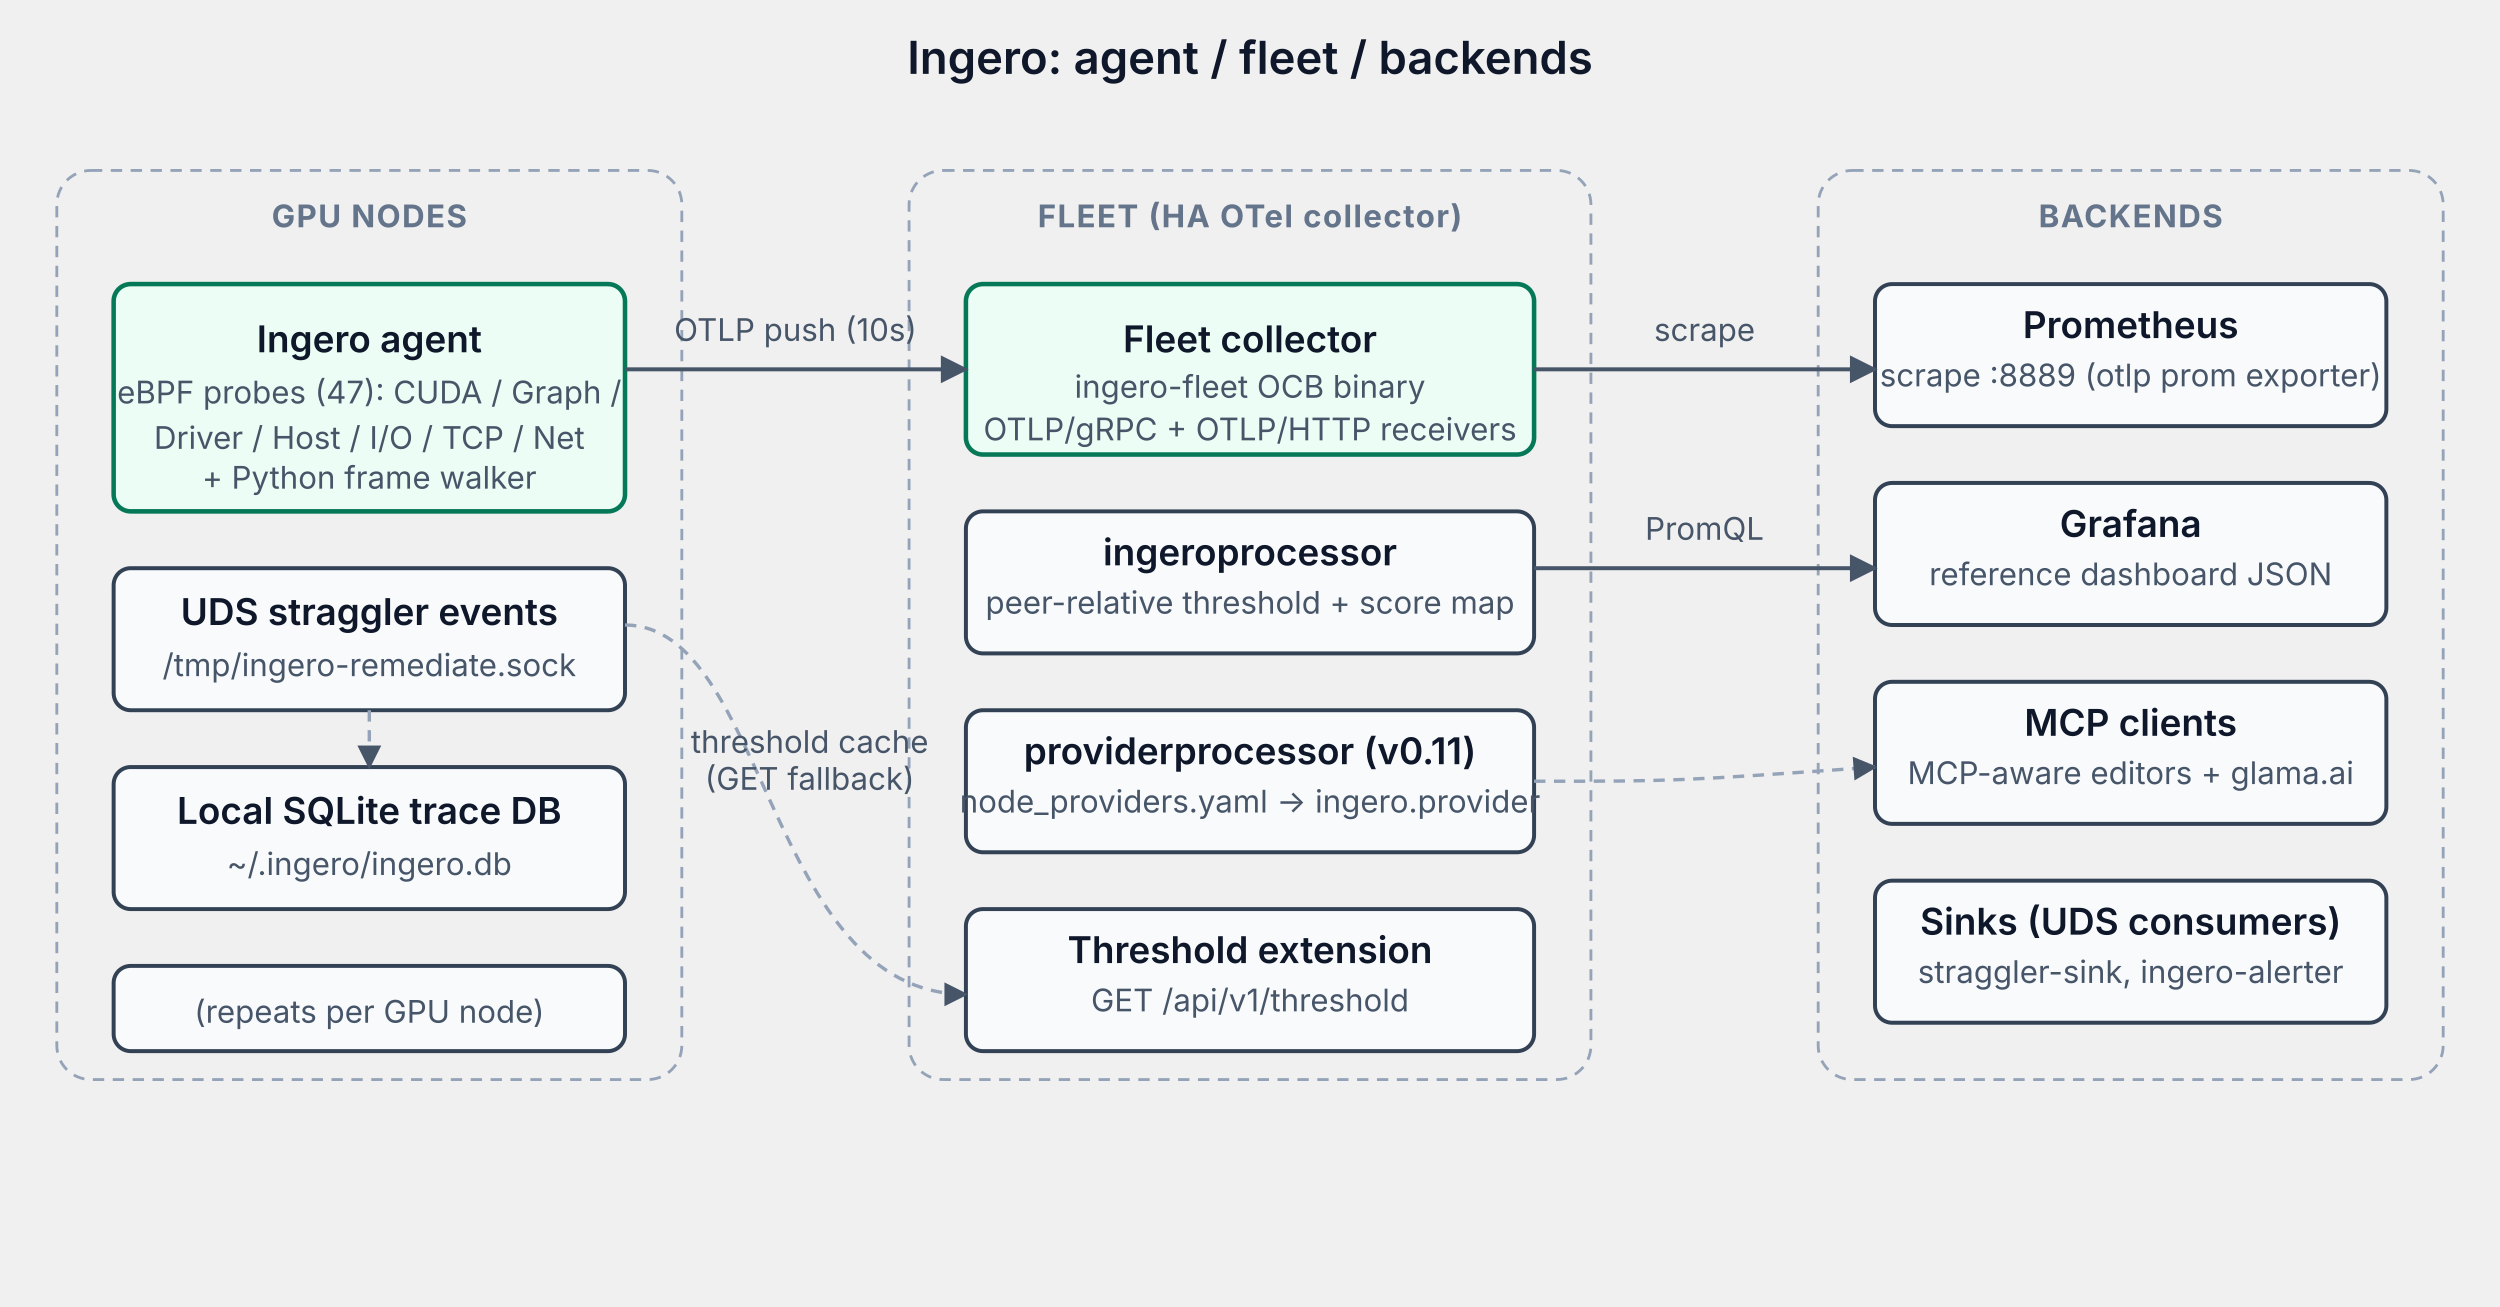
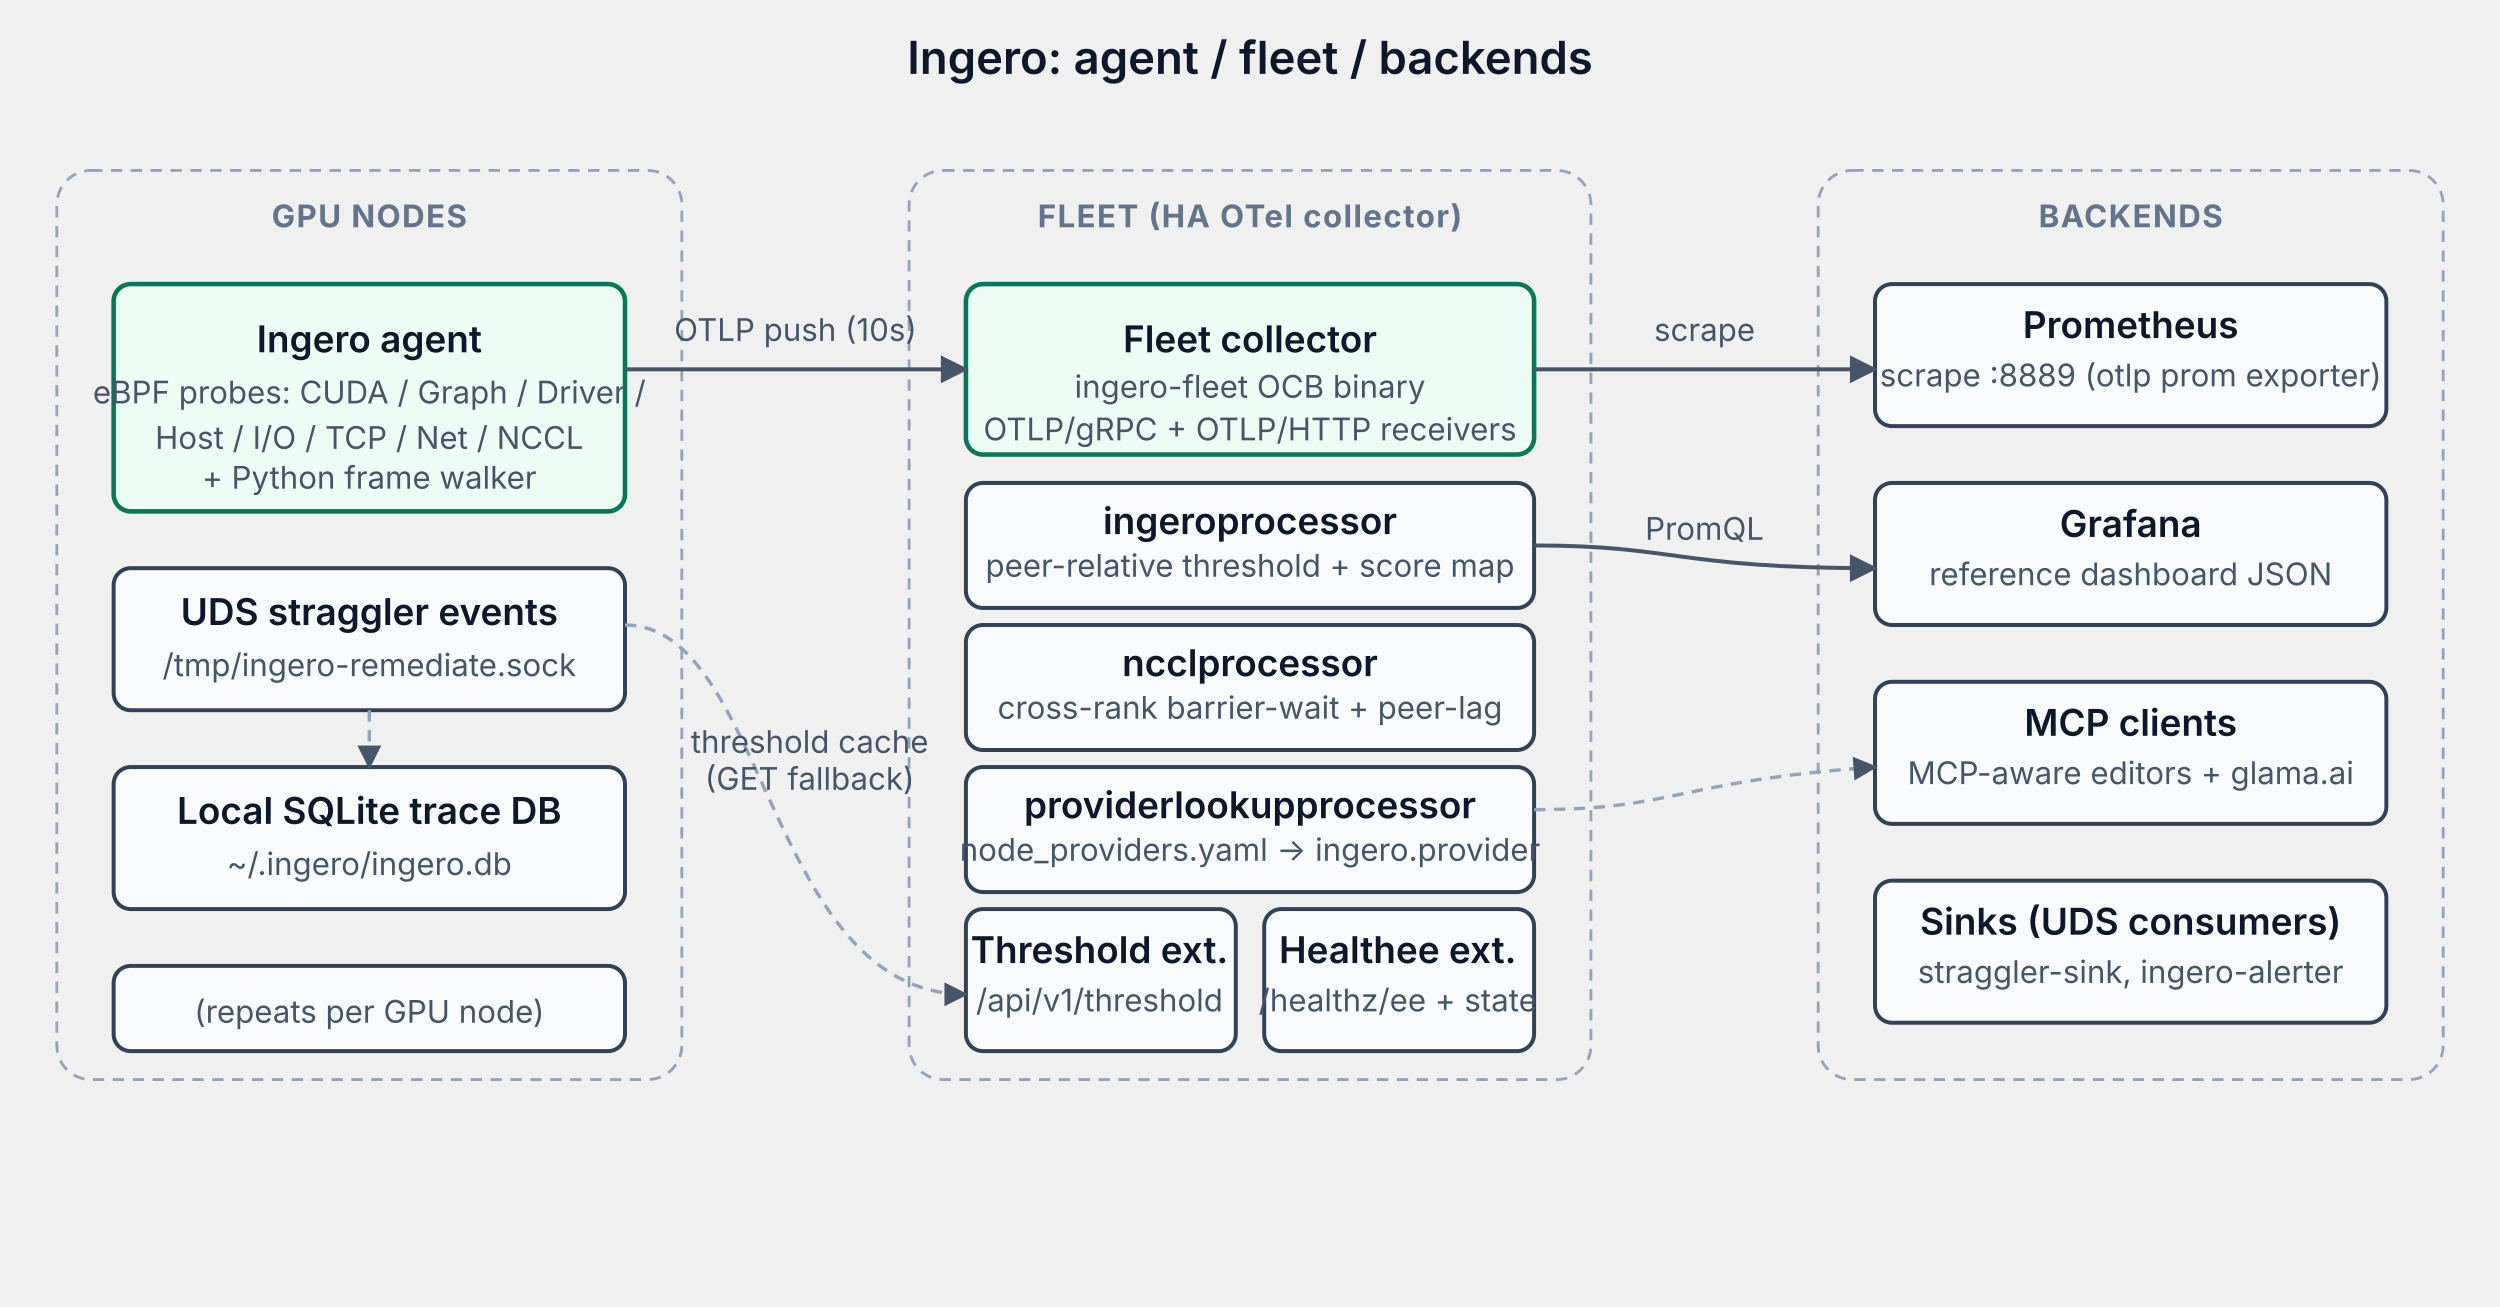
<svg xmlns="http://www.w3.org/2000/svg" viewBox="0 0 880 460" font-family="Inter, system-ui, sans-serif" font-size="13">
  <defs>
    <marker id="arrow" viewBox="0 0 10 10" refX="9" refY="5" markerWidth="7" markerHeight="7" orient="auto-start-reverse">
      <path d="M 0 0 L 10 5 L 0 10 z" fill="#475569" />
    </marker>
    <style>
      .node    { fill: #f8fafc; stroke: #334155; stroke-width: 1.4; rx: 6; ry: 6; }
      .node-em { fill: #ecfdf5; stroke: #047857; stroke-width: 1.6; rx: 6; ry: 6; }
      .group   { fill: none;     stroke: #94a3b8; stroke-width: 1; stroke-dasharray: 4 3; rx: 12; ry: 12; }
      .label   { fill: #0f172a; font-weight: 600; }
      .sub     { fill: #475569; font-size: 11px; }
      .group-l { fill: #64748b; font-size: 11px; font-weight: 700; letter-spacing: 0.5px; }
      .edge    { stroke: #475569; stroke-width: 1.4; fill: none; marker-end: url(#arrow); }
      .edge-d  { stroke: #94a3b8; stroke-width: 1.2; stroke-dasharray: 4 3; fill: none; marker-end: url(#arrow); }
      .pill    { fill: #fff; stroke: #cbd5e1; stroke-width: 1; rx: 4; ry: 4; }
    </style>
  </defs>
  <text x="440" y="26" text-anchor="middle" class="label" font-size="16">Ingero: agent / fleet / backends</text>
  <rect x="20" y="60" width="220" height="320" class="group" />
  <text x="130" y="80" text-anchor="middle" class="group-l">GPU NODES</text>
  <rect x="40" y="100" width="180" height="80" class="node-em" />
  <text x="130" y="124" text-anchor="middle" class="label">Ingero agent</text>
-   <text x="130" y="142" text-anchor="middle" class="sub">eBPF probes (47): CUDA / Graph /</text>
-   <text x="130" y="158" text-anchor="middle" class="sub">Driver / Host / I/O / TCP / Net</text>
+   <text x="130" y="142" text-anchor="middle" class="sub">eBPF probes: CUDA / Graph / Driver /</text>
+   <text x="130" y="158" text-anchor="middle" class="sub">Host / I/O / TCP / Net / NCCL</text>
  <text x="130" y="172" text-anchor="middle" class="sub">+ Python frame walker</text>
  <rect x="40" y="200" width="180" height="50" class="node" />
  <text x="130" y="220" text-anchor="middle" class="label">UDS straggler events</text>
  <text x="130" y="238" text-anchor="middle" class="sub">/tmp/ingero-remediate.sock</text>
  <rect x="40" y="270" width="180" height="50" class="node" />
  <text x="130" y="290" text-anchor="middle" class="label">Local SQLite trace DB</text>
  <text x="130" y="308" text-anchor="middle" class="sub">~/.ingero/ingero.db</text>
  <rect x="40" y="340" width="180" height="30" class="node" />
  <text x="130" y="360" text-anchor="middle" class="sub">(repeats per GPU node)</text>
  <rect x="320" y="60" width="240" height="320" class="group" />
  <text x="440" y="80" text-anchor="middle" class="group-l">FLEET (HA OTel collector)</text>
  <rect x="340" y="100" width="200" height="60" class="node-em" />
  <text x="440" y="124" text-anchor="middle" class="label">Fleet collector</text>
  <text x="440" y="140" text-anchor="middle" class="sub">ingero-fleet OCB binary</text>
  <text x="440" y="155" text-anchor="middle" class="sub">OTLP/gRPC + OTLP/HTTP receivers</text>
-   <rect x="340" y="180" width="200" height="50" class="node" />
-   <text x="440" y="199" text-anchor="middle" class="label">ingeroprocessor</text>
-   <text x="440" y="216" text-anchor="middle" class="sub">peer-relative threshold + score map</text>
-   <rect x="340" y="250" width="200" height="50" class="node" />
-   <text x="440" y="269" text-anchor="middle" class="label">providerprocessor (v0.11)</text>
-   <text x="440" y="286" text-anchor="middle" class="sub">node_providers.yaml → ingero.provider</text>
-   <rect x="340" y="320" width="200" height="50" class="node" />
-   <text x="440" y="339" text-anchor="middle" class="label">Threshold extension</text>
-   <text x="440" y="356" text-anchor="middle" class="sub">GET /api/v1/threshold</text>
+   <rect x="340" y="170" width="200" height="44" class="node" />
+   <text x="440" y="188" text-anchor="middle" class="label">ingeroprocessor</text>
+   <text x="440" y="203" text-anchor="middle" class="sub">peer-relative threshold + score map</text>
+   <rect x="340" y="220" width="200" height="44" class="node" />
+   <text x="440" y="238" text-anchor="middle" class="label">ncclprocessor</text>
+   <text x="440" y="253" text-anchor="middle" class="sub">cross-rank barrier-wait + peer-lag</text>
+   <rect x="340" y="270" width="200" height="44" class="node" />
+   <text x="440" y="288" text-anchor="middle" class="label">providerlookupprocessor</text>
+   <text x="440" y="303" text-anchor="middle" class="sub">node_providers.yaml → ingero.provider</text>
+   <rect x="340" y="320" width="95" height="50" class="node" />
+   <text x="387" y="339" text-anchor="middle" class="label">Threshold ext.</text>
+   <text x="387" y="356" text-anchor="middle" class="sub">/api/v1/threshold</text>
+   <rect x="445" y="320" width="95" height="50" class="node" />
+   <text x="492" y="339" text-anchor="middle" class="label">Healthee ext.</text>
+   <text x="492" y="356" text-anchor="middle" class="sub">/healthz/ee + state</text>
  <rect x="640" y="60" width="220" height="320" class="group" />
  <text x="750" y="80" text-anchor="middle" class="group-l">BACKENDS</text>
  <rect x="660" y="100" width="180" height="50" class="node" />
  <text x="750" y="119" text-anchor="middle" class="label">Prometheus</text>
  <text x="750" y="136" text-anchor="middle" class="sub">scrape :8889 (otlp prom exporter)</text>
  <rect x="660" y="170" width="180" height="50" class="node" />
  <text x="750" y="189" text-anchor="middle" class="label">Grafana</text>
  <text x="750" y="206" text-anchor="middle" class="sub">reference dashboard JSON</text>
  <rect x="660" y="240" width="180" height="50" class="node" />
  <text x="750" y="259" text-anchor="middle" class="label">MCP clients</text>
  <text x="750" y="276" text-anchor="middle" class="sub">MCP-aware editors + glama.ai</text>
  <rect x="660" y="310" width="180" height="50" class="node" />
  <text x="750" y="329" text-anchor="middle" class="label">Sinks (UDS consumers)</text>
  <text x="750" y="346" text-anchor="middle" class="sub">straggler-sink, ingero-alerter</text>
  <path d="M 220 130 C 270 130 270 130 340 130" class="edge" />
  <text x="280" y="120" text-anchor="middle" class="sub">OTLP push (10s)</text>
  <path d="M 220 220 C 270 220 270 350 340 350" class="edge-d" />
  <text x="285" y="265" text-anchor="middle" class="sub">threshold cache</text>
  <text x="285" y="278" text-anchor="middle" class="sub">(GET fallback)</text>
  <path d="M 540 130 C 590 130 590 130 660 130" class="edge" />
-   <path d="M 540 200 C 590 200 590 200 660 200" class="edge" />
-   <path d="M 540 275 C 590 275 590 275 660 270" class="edge-d" />
+   <path d="M 540 192 C 590 192 590 200 660 200" class="edge" />
+   <path d="M 540 285 C 590 285 590 275 660 270" class="edge-d" />
  <text x="600" y="120" text-anchor="middle" class="sub">scrape</text>
  <text x="600" y="190" text-anchor="middle" class="sub">PromQL</text>
  <path d="M 130 250 C 130 270 130 270 130 270" class="edge-d" />
</svg>
